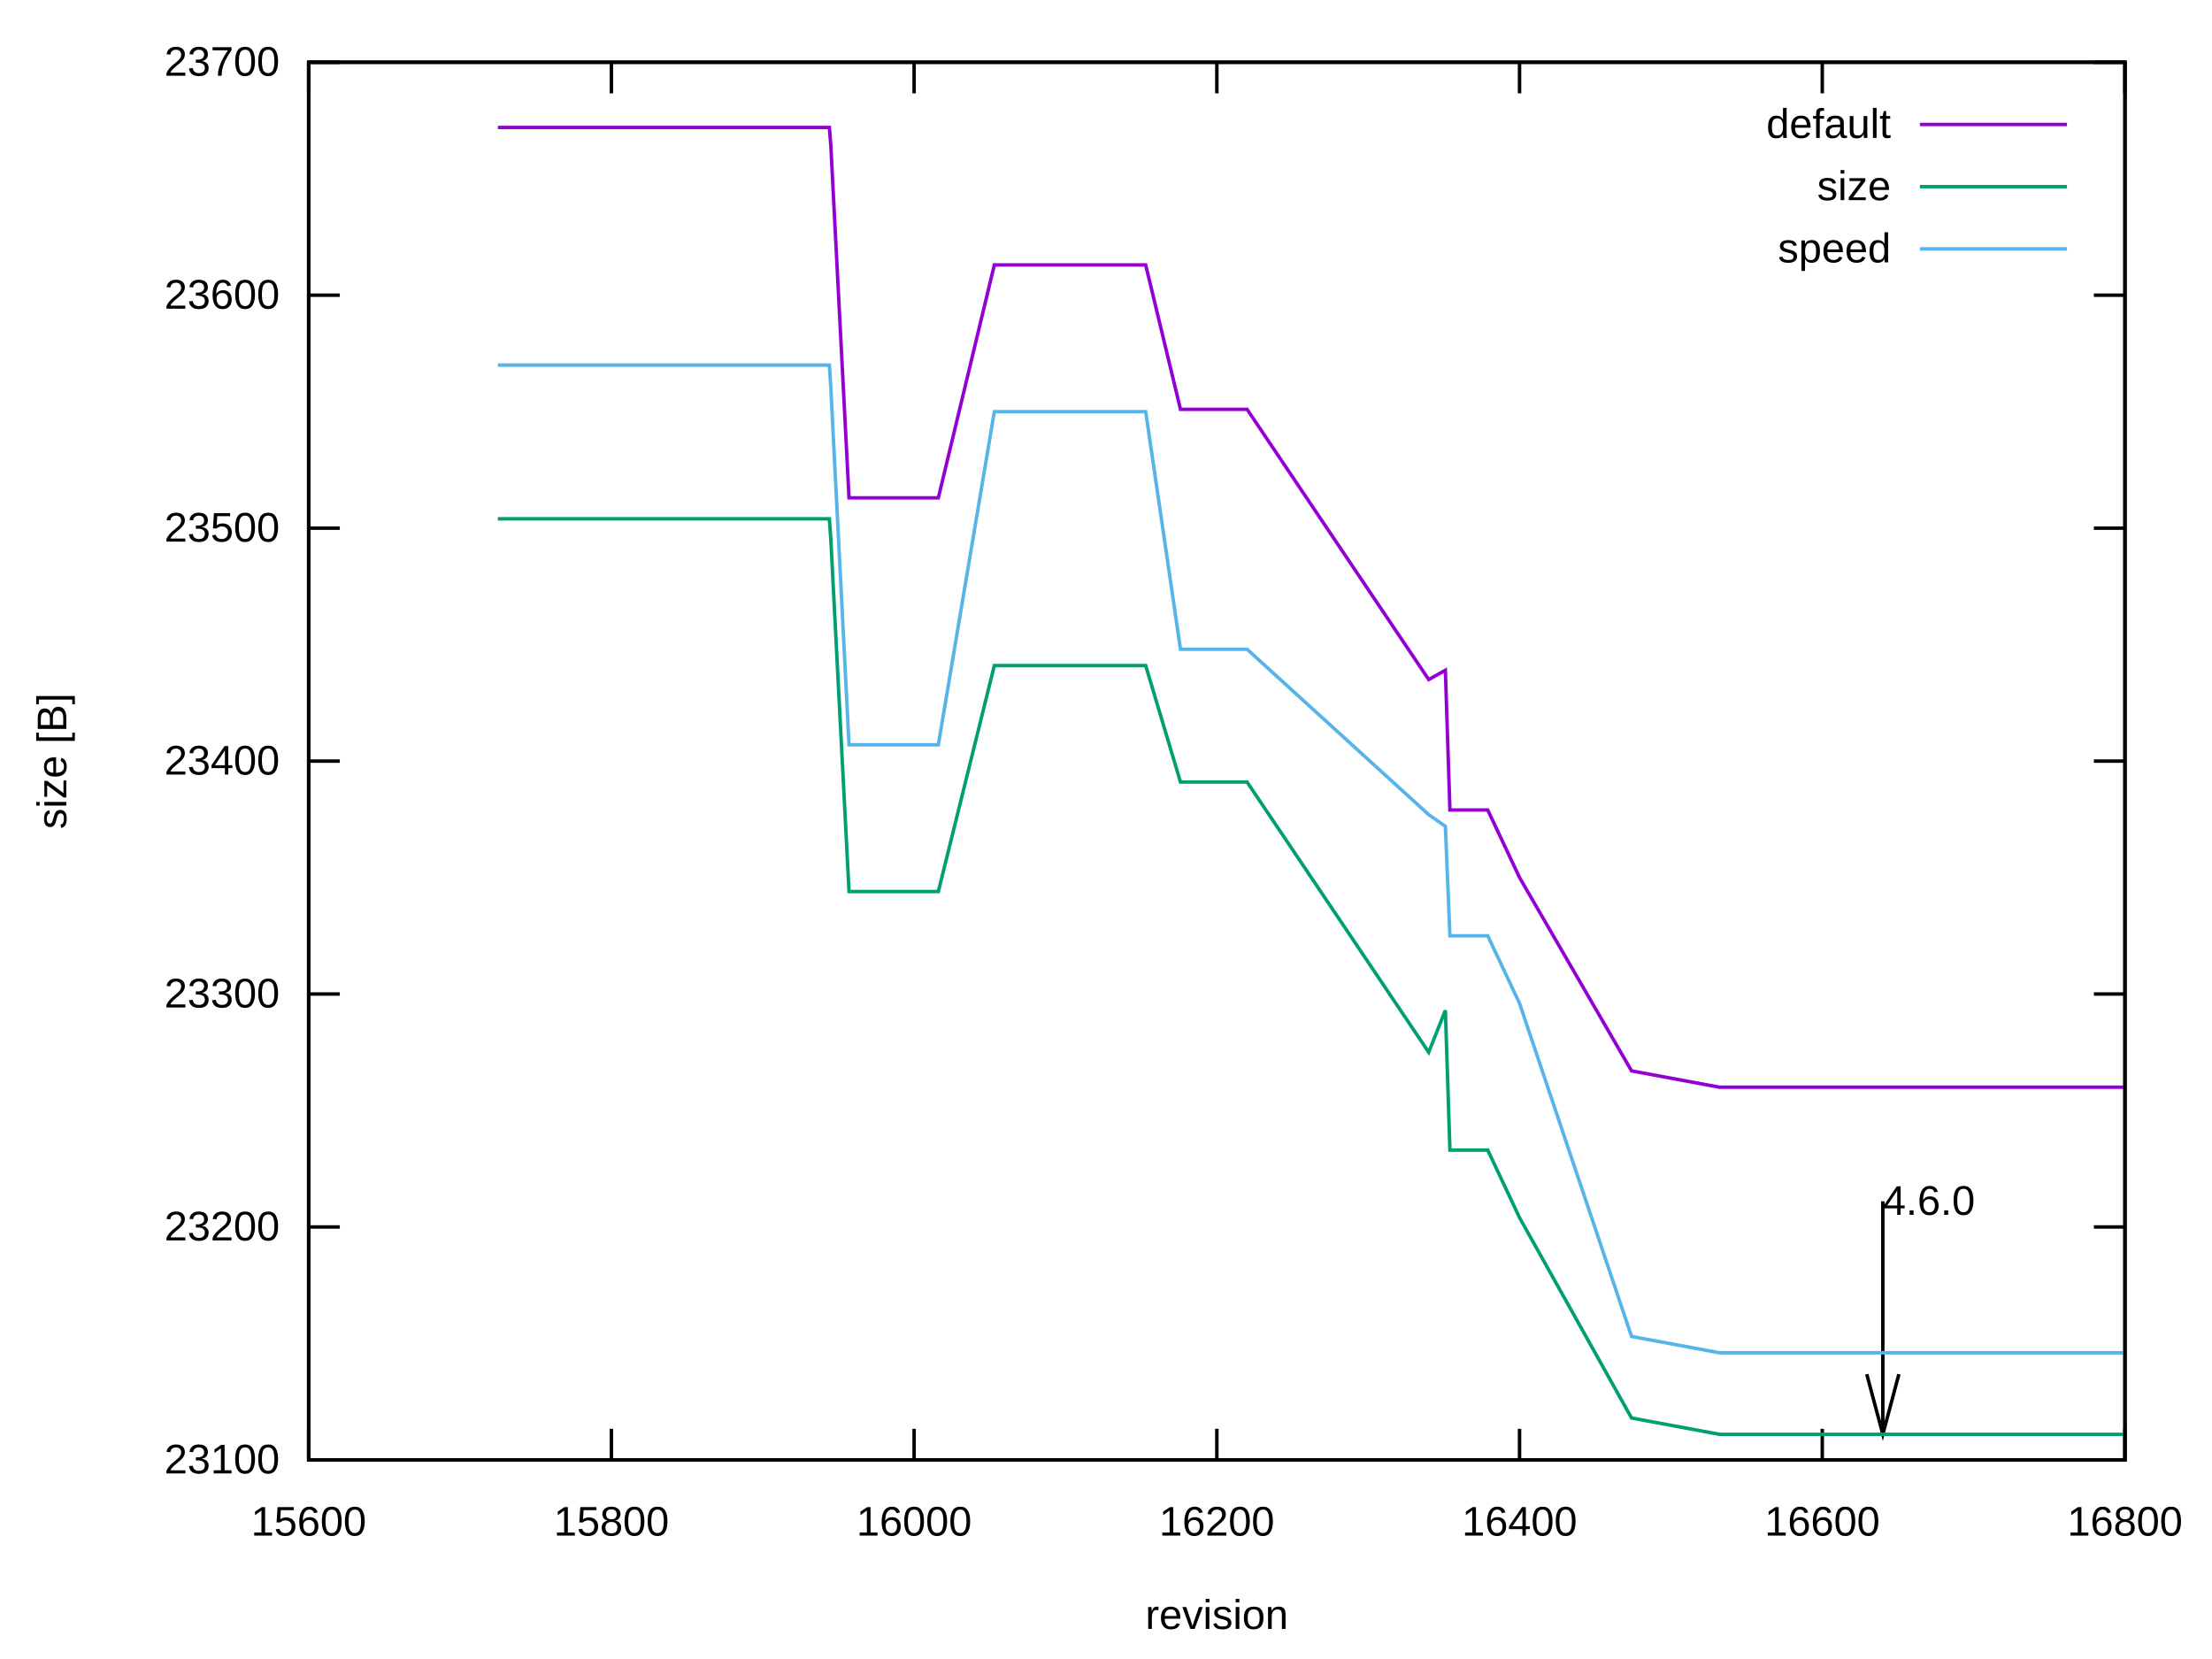
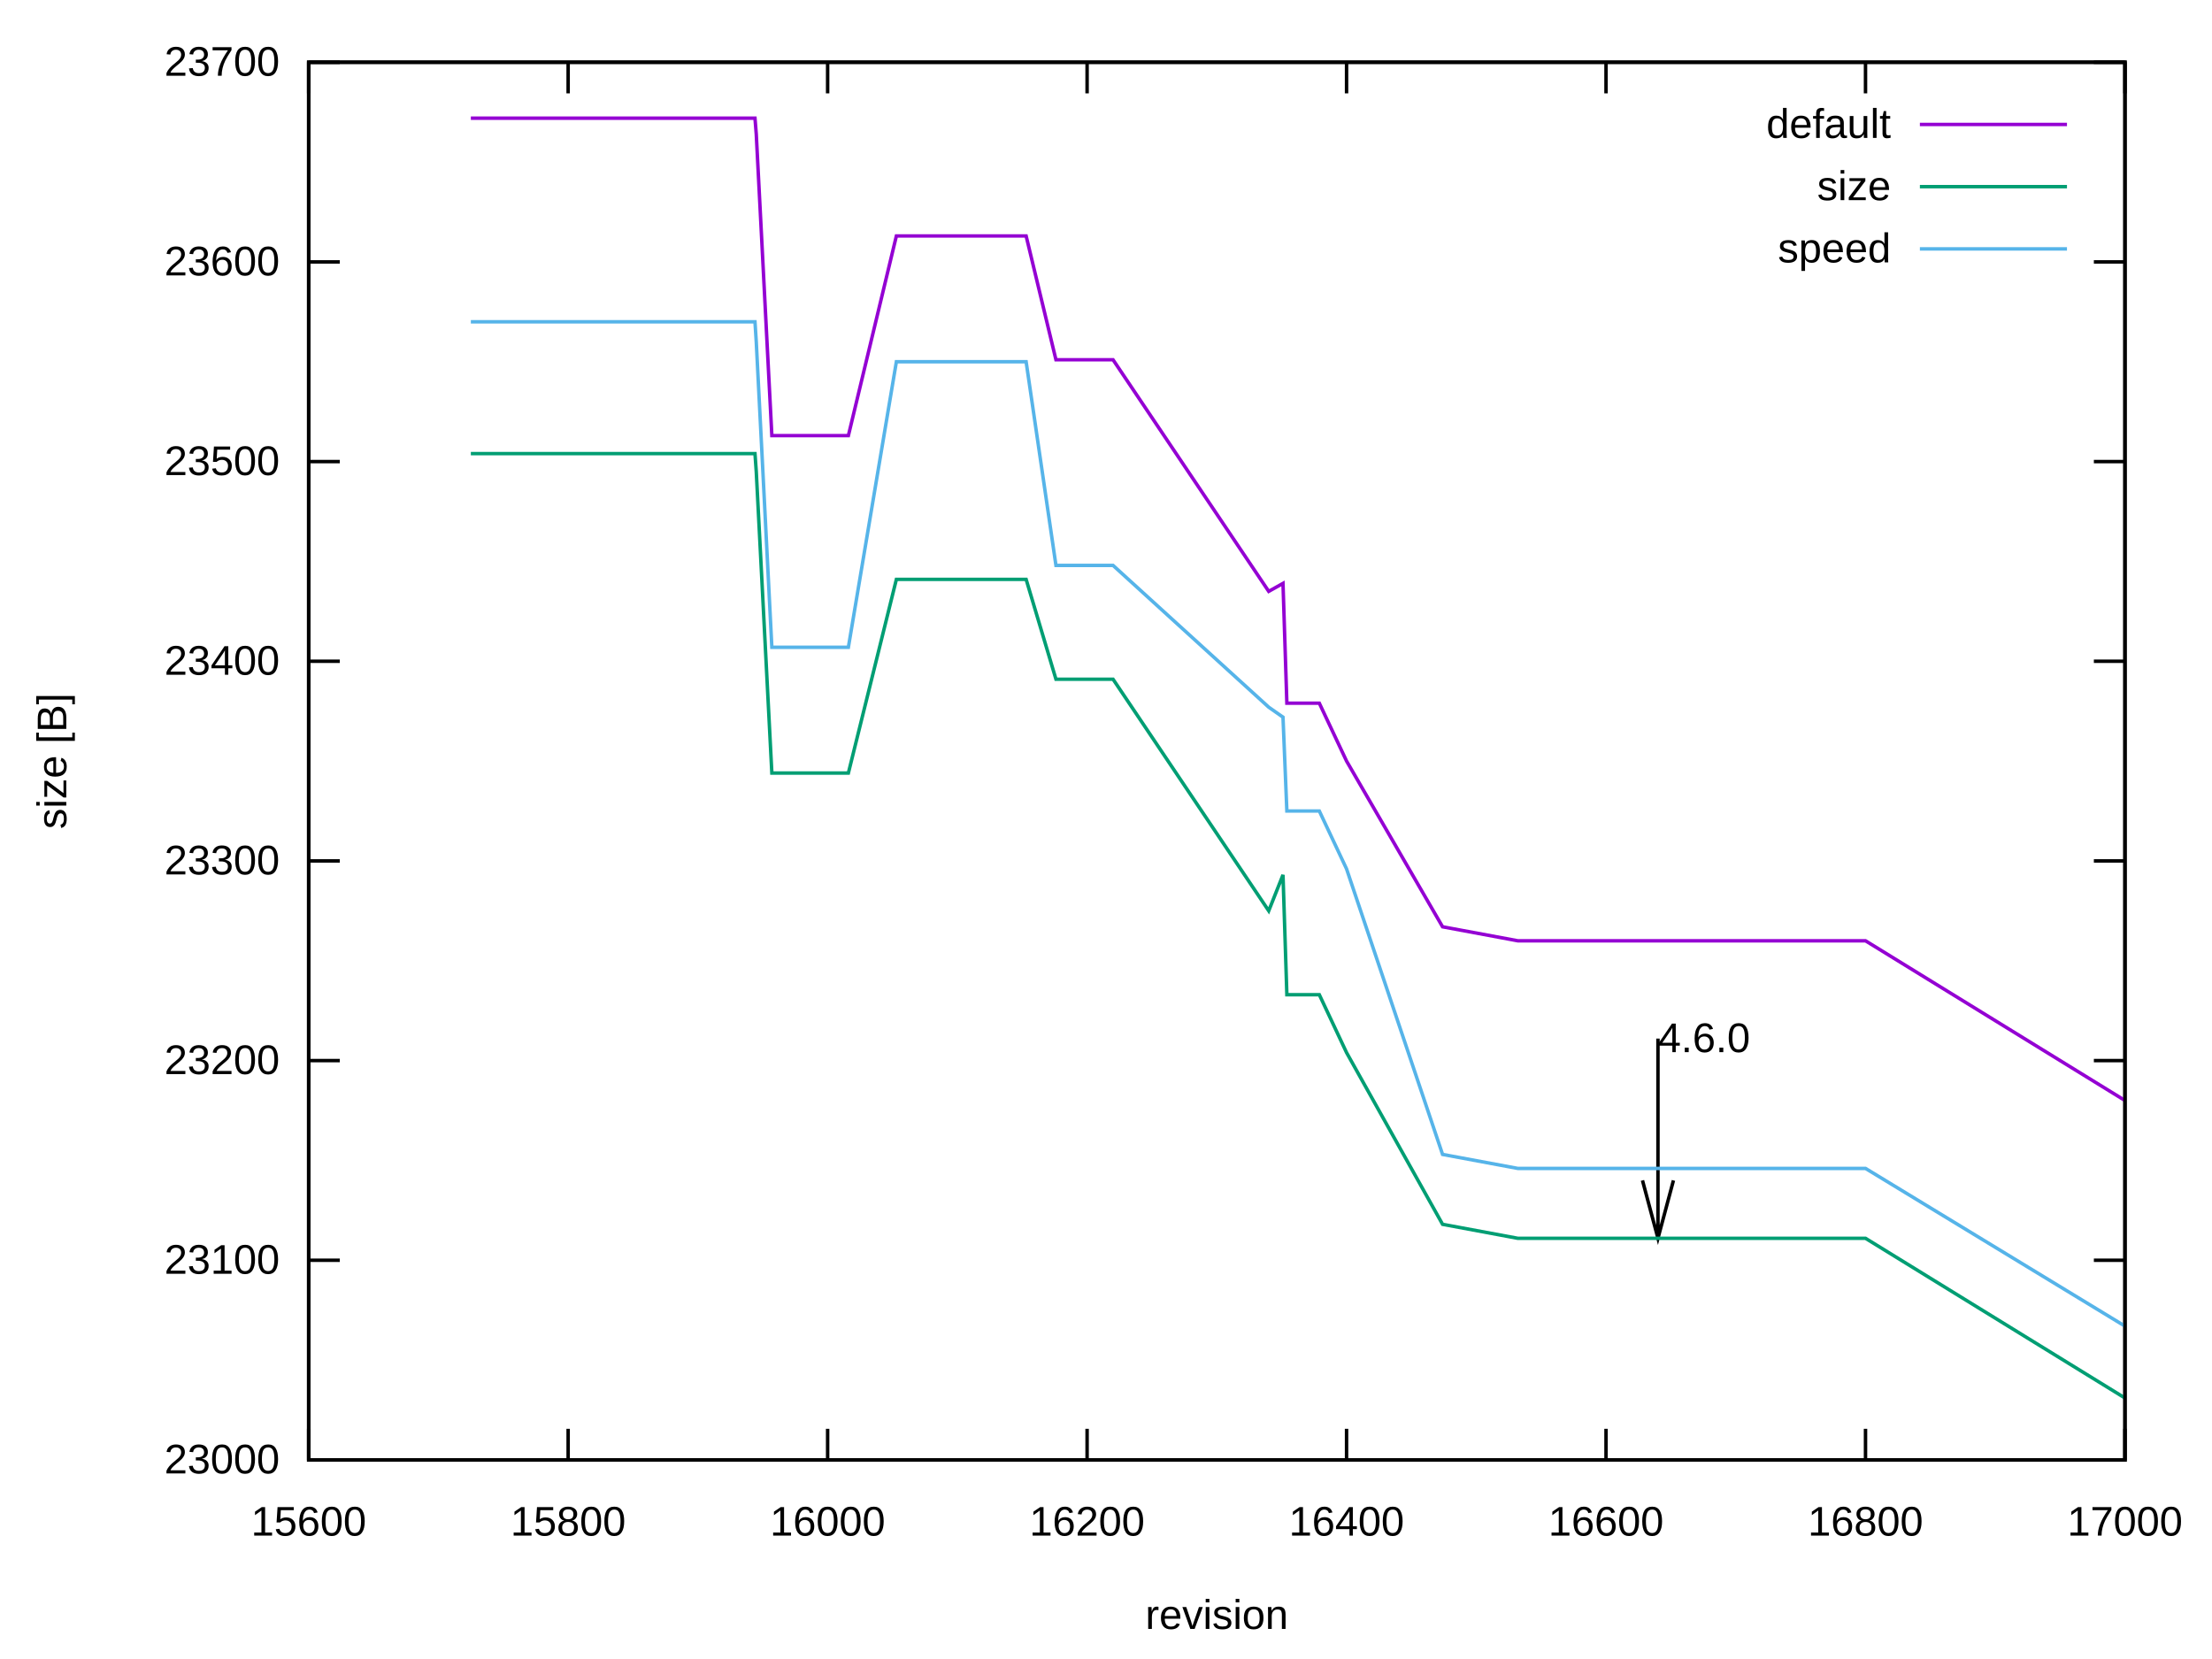
<svg xmlns="http://www.w3.org/2000/svg" xmlns:xlink="http://www.w3.org/1999/xlink" width="640" height="480" viewBox="0 0 640 480">
  <g id="gnuplot_canvas">
    <rect x="0" y="0" width="640" height="480" fill="none" />
    <defs>
      <circle id="gpDot" r="0.5" stroke-width="0.5" stroke="currentColor" />
      <path id="gpPt0" stroke-width="0.222" stroke="currentColor" d="M-1,0 h2 M0,-1 v2" />
      <path id="gpPt1" stroke-width="0.222" stroke="currentColor" d="M-1,-1 L1,1 M1,-1 L-1,1" />
      <path id="gpPt2" stroke-width="0.222" stroke="currentColor" d="M-1,0 L1,0 M0,-1 L0,1 M-1,-1 L1,1 M-1,1 L1,-1" />
      <rect id="gpPt3" stroke-width="0.222" stroke="currentColor" x="-1" y="-1" width="2" height="2" />
      <rect id="gpPt4" stroke-width="0.222" stroke="currentColor" fill="currentColor" x="-1" y="-1" width="2" height="2" />
      <circle id="gpPt5" stroke-width="0.222" stroke="currentColor" cx="0" cy="0" r="1" />
      <use xlink:href="#gpPt5" id="gpPt6" fill="currentColor" stroke="none" />
      <path id="gpPt7" stroke-width="0.222" stroke="currentColor" d="M0,-1.33 L-1.33,0.67 L1.33,0.67 z" />
      <use xlink:href="#gpPt7" id="gpPt8" fill="currentColor" stroke="none" />
      <use xlink:href="#gpPt7" id="gpPt9" stroke="currentColor" transform="rotate(180)" />
      <use xlink:href="#gpPt9" id="gpPt10" fill="currentColor" stroke="none" />
      <use xlink:href="#gpPt3" id="gpPt11" stroke="currentColor" transform="rotate(45)" />
      <use xlink:href="#gpPt11" id="gpPt12" fill="currentColor" stroke="none" />
      <path id="gpPt13" stroke-width="0.222" stroke="currentColor" d="M0,1.330 L1.265,0.411 L0.782,-1.067 L-0.782,-1.076 L-1.265,0.411 z" />
      <use xlink:href="#gpPt13" id="gpPt14" fill="currentColor" stroke="none" />
      <filter id="textbox" filterUnits="objectBoundingBox" x="0" y="0" height="1" width="1">
        <feFlood flood-color="white" flood-opacity="1" result="bgnd" />
        <feComposite in="SourceGraphic" in2="bgnd" operator="atop" />
      </filter>
      <filter id="greybox" filterUnits="objectBoundingBox" x="0" y="0" height="1" width="1">
        <feFlood flood-color="lightgrey" flood-opacity="1" result="grey" />
        <feComposite in="SourceGraphic" in2="grey" operator="atop" />
      </filter>
    </defs>
    <g fill="none" color="white" stroke="currentColor" stroke-width="1.00" stroke-linecap="butt" stroke-linejoin="miter">
</g>
    <g fill="none" color="black" stroke="currentColor" stroke-width="1.00" stroke-linecap="butt" stroke-linejoin="miter">
      <path stroke="black" d="M89.31,422.40 L98.31,422.40 M614.82,422.40 L605.82,422.40  " />
      <g transform="translate(80.92,426.30)" stroke="none" fill="black" font-family="Arial" font-size="12.00" text-anchor="end">
        <text>
+           <tspan font-family="Arial"> 23000</tspan>
+         </text>
+       </g>
+     </g>
+     <g fill="none" color="black" stroke="currentColor" stroke-width="1.00" stroke-linecap="butt" stroke-linejoin="miter">
+       <path stroke="black" d="M89.31,364.63 L98.31,364.63 M614.82,364.63 L605.82,364.63  " />
+       <g transform="translate(80.92,368.53)" stroke="none" fill="black" font-family="Arial" font-size="12.00" text-anchor="end">
+         <text>
          <tspan font-family="Arial"> 23100</tspan>
        </text>
      </g>
    </g>
    <g fill="none" color="black" stroke="currentColor" stroke-width="1.00" stroke-linecap="butt" stroke-linejoin="miter">
-       <path stroke="black" d="M89.31,355.00 L98.31,355.00 M614.82,355.00 L605.82,355.00  " />
-       <g transform="translate(80.92,358.90)" stroke="none" fill="black" font-family="Arial" font-size="12.00" text-anchor="end">
+       <path stroke="black" d="M89.31,306.86 L98.31,306.86 M614.82,306.86 L605.82,306.86  " />
+       <g transform="translate(80.92,310.76)" stroke="none" fill="black" font-family="Arial" font-size="12.00" text-anchor="end">
        <text>
          <tspan font-family="Arial"> 23200</tspan>
        </text>
      </g>
    </g>
    <g fill="none" color="black" stroke="currentColor" stroke-width="1.00" stroke-linecap="butt" stroke-linejoin="miter">
-       <path stroke="black" d="M89.31,287.60 L98.31,287.60 M614.82,287.60 L605.82,287.60  " />
-       <g transform="translate(80.92,291.50)" stroke="none" fill="black" font-family="Arial" font-size="12.00" text-anchor="end">
+       <path stroke="black" d="M89.31,249.09 L98.31,249.09 M614.82,249.09 L605.82,249.09  " />
+       <g transform="translate(80.92,252.99)" stroke="none" fill="black" font-family="Arial" font-size="12.00" text-anchor="end">
        <text>
          <tspan font-family="Arial"> 23300</tspan>
        </text>
      </g>
    </g>
    <g fill="none" color="black" stroke="currentColor" stroke-width="1.00" stroke-linecap="butt" stroke-linejoin="miter">
-       <path stroke="black" d="M89.31,220.21 L98.31,220.21 M614.82,220.21 L605.82,220.21  " />
-       <g transform="translate(80.92,224.11)" stroke="none" fill="black" font-family="Arial" font-size="12.00" text-anchor="end">
+       <path stroke="black" d="M89.31,191.32 L98.31,191.32 M614.82,191.32 L605.82,191.32  " />
+       <g transform="translate(80.92,195.22)" stroke="none" fill="black" font-family="Arial" font-size="12.00" text-anchor="end">
        <text>
          <tspan font-family="Arial"> 23400</tspan>
        </text>
      </g>
    </g>
    <g fill="none" color="black" stroke="currentColor" stroke-width="1.00" stroke-linecap="butt" stroke-linejoin="miter">
-       <path stroke="black" d="M89.31,152.81 L98.31,152.81 M614.82,152.81 L605.82,152.81  " />
-       <g transform="translate(80.92,156.71)" stroke="none" fill="black" font-family="Arial" font-size="12.00" text-anchor="end">
+       <path stroke="black" d="M89.31,133.55 L98.31,133.55 M614.82,133.55 L605.82,133.55  " />
+       <g transform="translate(80.92,137.45)" stroke="none" fill="black" font-family="Arial" font-size="12.00" text-anchor="end">
        <text>
          <tspan font-family="Arial"> 23500</tspan>
        </text>
      </g>
    </g>
    <g fill="none" color="black" stroke="currentColor" stroke-width="1.00" stroke-linecap="butt" stroke-linejoin="miter">
-       <path stroke="black" d="M89.31,85.41 L98.31,85.41 M614.82,85.41 L605.82,85.41  " />
-       <g transform="translate(80.92,89.31)" stroke="none" fill="black" font-family="Arial" font-size="12.00" text-anchor="end">
+       <path stroke="black" d="M89.31,75.78 L98.31,75.78 M614.82,75.78 L605.82,75.78  " />
+       <g transform="translate(80.92,79.68)" stroke="none" fill="black" font-family="Arial" font-size="12.00" text-anchor="end">
        <text>
          <tspan font-family="Arial"> 23600</tspan>
        </text>
      </g>
    </g>
    <g fill="none" color="black" stroke="currentColor" stroke-width="1.00" stroke-linecap="butt" stroke-linejoin="miter">
      <path stroke="black" d="M89.31,18.01 L98.31,18.01 M614.82,18.01 L605.82,18.01  " />
      <g transform="translate(80.92,21.91)" stroke="none" fill="black" font-family="Arial" font-size="12.00" text-anchor="end">
        <text>
          <tspan font-family="Arial"> 23700</tspan>
        </text>
      </g>
    </g>
    <g fill="none" color="black" stroke="currentColor" stroke-width="1.00" stroke-linecap="butt" stroke-linejoin="miter">
      <path stroke="black" d="M89.31,422.40 L89.31,413.40 M89.31,18.01 L89.31,27.01  " />
      <g transform="translate(89.31,444.30)" stroke="none" fill="black" font-family="Arial" font-size="12.00" text-anchor="middle">
        <text>
          <tspan font-family="Arial"> 15600</tspan>
        </text>
      </g>
    </g>
    <g fill="none" color="black" stroke="currentColor" stroke-width="1.00" stroke-linecap="butt" stroke-linejoin="miter">
-       <path stroke="black" d="M176.90,422.40 L176.90,413.40 M176.90,18.01 L176.90,27.01  " />
-       <g transform="translate(176.90,444.30)" stroke="none" fill="black" font-family="Arial" font-size="12.00" text-anchor="middle">
+       <path stroke="black" d="M164.38,422.40 L164.38,413.40 M164.38,18.01 L164.38,27.01  " />
+       <g transform="translate(164.38,444.30)" stroke="none" fill="black" font-family="Arial" font-size="12.00" text-anchor="middle">
        <text>
          <tspan font-family="Arial"> 15800</tspan>
        </text>
      </g>
    </g>
    <g fill="none" color="black" stroke="currentColor" stroke-width="1.00" stroke-linecap="butt" stroke-linejoin="miter">
-       <path stroke="black" d="M264.48,422.40 L264.48,413.40 M264.48,18.01 L264.48,27.01  " />
-       <g transform="translate(264.48,444.30)" stroke="none" fill="black" font-family="Arial" font-size="12.00" text-anchor="middle">
+       <path stroke="black" d="M239.46,422.40 L239.46,413.40 M239.46,18.01 L239.46,27.01  " />
+       <g transform="translate(239.46,444.30)" stroke="none" fill="black" font-family="Arial" font-size="12.00" text-anchor="middle">
        <text>
          <tspan font-family="Arial"> 16000</tspan>
        </text>
      </g>
    </g>
    <g fill="none" color="black" stroke="currentColor" stroke-width="1.00" stroke-linecap="butt" stroke-linejoin="miter">
-       <path stroke="black" d="M352.07,422.40 L352.07,413.40 M352.07,18.01 L352.07,27.01  " />
-       <g transform="translate(352.07,444.30)" stroke="none" fill="black" font-family="Arial" font-size="12.00" text-anchor="middle">
+       <path stroke="black" d="M314.53,422.40 L314.53,413.40 M314.53,18.01 L314.53,27.01  " />
+       <g transform="translate(314.53,444.30)" stroke="none" fill="black" font-family="Arial" font-size="12.00" text-anchor="middle">
        <text>
          <tspan font-family="Arial"> 16200</tspan>
        </text>
      </g>
    </g>
    <g fill="none" color="black" stroke="currentColor" stroke-width="1.00" stroke-linecap="butt" stroke-linejoin="miter">
-       <path stroke="black" d="M439.65,422.40 L439.65,413.40 M439.65,18.01 L439.65,27.01  " />
-       <g transform="translate(439.65,444.30)" stroke="none" fill="black" font-family="Arial" font-size="12.00" text-anchor="middle">
+       <path stroke="black" d="M389.60,422.40 L389.60,413.40 M389.60,18.01 L389.60,27.01  " />
+       <g transform="translate(389.60,444.30)" stroke="none" fill="black" font-family="Arial" font-size="12.00" text-anchor="middle">
        <text>
          <tspan font-family="Arial"> 16400</tspan>
        </text>
      </g>
    </g>
    <g fill="none" color="black" stroke="currentColor" stroke-width="1.00" stroke-linecap="butt" stroke-linejoin="miter">
-       <path stroke="black" d="M527.24,422.40 L527.24,413.40 M527.24,18.01 L527.24,27.01  " />
-       <g transform="translate(527.24,444.30)" stroke="none" fill="black" font-family="Arial" font-size="12.00" text-anchor="middle">
+       <path stroke="black" d="M464.67,422.40 L464.67,413.40 M464.67,18.01 L464.67,27.01  " />
+       <g transform="translate(464.67,444.30)" stroke="none" fill="black" font-family="Arial" font-size="12.00" text-anchor="middle">
        <text>
          <tspan font-family="Arial"> 16600</tspan>
+         </text>
+       </g>
+     </g>
+     <g fill="none" color="black" stroke="currentColor" stroke-width="1.00" stroke-linecap="butt" stroke-linejoin="miter">
+       <path stroke="black" d="M539.75,422.40 L539.75,413.40 M539.75,18.01 L539.75,27.01  " />
+       <g transform="translate(539.75,444.30)" stroke="none" fill="black" font-family="Arial" font-size="12.00" text-anchor="middle">
+         <text>
+           <tspan font-family="Arial"> 16800</tspan>
        </text>
      </g>
    </g>
    <g fill="none" color="black" stroke="currentColor" stroke-width="1.00" stroke-linecap="butt" stroke-linejoin="miter">
      <path stroke="black" d="M614.82,422.40 L614.82,413.40 M614.82,18.01 L614.82,27.01  " />
      <g transform="translate(614.82,444.30)" stroke="none" fill="black" font-family="Arial" font-size="12.00" text-anchor="middle">
        <text>
-           <tspan font-family="Arial"> 16800</tspan>
+           <tspan font-family="Arial"> 17000</tspan>
        </text>
      </g>
    </g>
    <g fill="none" color="black" stroke="currentColor" stroke-width="1.00" stroke-linecap="butt" stroke-linejoin="miter">
</g>
    <g fill="none" color="black" stroke="currentColor" stroke-width="1.00" stroke-linecap="butt" stroke-linejoin="miter">
      <path stroke="black" d="M89.31,18.01 L89.31,422.40 L614.82,422.40 L614.82,18.01 L89.31,18.01 Z  " />
-       <g transform="translate(544.75,351.49)" stroke="none" fill="black" font-family="Arial" font-size="12.00" text-anchor="start">
+       <g transform="translate(479.69,304.41)" stroke="none" fill="black" font-family="Arial" font-size="12.00" text-anchor="start">
        <text>
          <tspan font-family="Arial">4.6.0</tspan>
        </text>
      </g>
    </g>
    <g fill="none" color="black" stroke="currentColor" stroke-width="1.00" stroke-linecap="butt" stroke-linejoin="miter">
-       <path stroke="black" d="M540.11,397.60 L544.76,414.98 L549.41,397.60 M544.76,347.58 L544.76,414.98  " />
+       <path stroke="black" d="M475.22,341.53 L479.70,358.27 L484.18,341.53 M479.70,300.50 L479.70,358.27  " />
    </g>
    <g fill="none" color="black" stroke="currentColor" stroke-width="1.00" stroke-linecap="butt" stroke-linejoin="miter">
</g>
    <g id="gnuplot_plot_1">
      <g fill="none" color="black" stroke="currentColor" stroke-width="1.00" stroke-linecap="butt" stroke-linejoin="miter">
        <g transform="translate(547.09,39.91)" stroke="none" fill="black" font-family="Arial" font-size="12.00" text-anchor="end">
          <text>
            <tspan font-family="Arial">default</tspan>
          </text>
        </g>
      </g>
      <g fill="none" color="black" stroke="currentColor" stroke-width="1.00" stroke-linecap="butt" stroke-linejoin="miter">
-         <path stroke="rgb(148,   0, 211)" d="M555.48,36.01 L598.04,36.01 M144.05,36.88 L162.88,36.88 L216.31,36.88 L216.75,36.88 L239.96,36.88 L240.39,42.27   L245.65,144.04 L271.49,144.04 L287.69,76.65 L331.48,76.65 L341.55,118.43 L360.82,118.43 L413.37,196.62 L418.19,193.92   L419.51,234.36 L430.45,234.36 L439.65,253.90 L472.06,309.84 L497.46,314.56 L544.75,314.56 L545.63,314.56 L558.33,314.56   L571.03,314.56 L582.41,314.56 L594.24,314.56 L614.82,314.56  " />
+         <path stroke="rgb(148,   0, 211)" d="M555.48,36.01 L598.04,36.01 M136.23,34.19 L152.37,34.19 L198.17,34.19 L198.54,34.19 L218.44,34.19 L218.81,38.81   L223.32,126.04 L245.46,126.04 L259.35,68.27 L296.89,68.27 L305.52,104.09 L322.04,104.09 L367.08,171.10 L371.21,168.79   L372.33,203.45 L381.72,203.45 L389.60,220.20 L417.38,268.15 L439.15,272.20 L479.69,272.20 L480.44,272.20 L491.33,272.20   L502.21,272.20 L511.97,272.20 L522.11,272.20 L539.75,272.20 L614.82,318.41  " />
      </g>
    </g>
    <g id="gnuplot_plot_2">
      <g fill="none" color="black" stroke="currentColor" stroke-width="1.00" stroke-linecap="butt" stroke-linejoin="miter">
        <g transform="translate(547.09,57.91)" stroke="none" fill="black" font-family="Arial" font-size="12.00" text-anchor="end">
          <text>
            <tspan font-family="Arial">size</tspan>
          </text>
        </g>
      </g>
      <g fill="none" color="black" stroke="currentColor" stroke-width="1.00" stroke-linecap="butt" stroke-linejoin="miter">
-         <path stroke="rgb(  0, 158, 115)" d="M555.48,54.01 L598.04,54.01 M144.05,150.11 L162.88,150.11 L216.31,150.11 L216.75,150.11 L239.96,150.11 L240.39,156.18   L245.65,257.95 L271.49,257.95 L287.69,192.57 L331.48,192.57 L341.55,226.27 L360.82,226.27 L413.37,304.45 L418.19,292.32   L419.51,332.76 L430.45,332.76 L439.65,352.31 L472.06,410.27 L497.46,414.99 L544.75,414.99 L545.63,414.99 L558.33,414.99   L571.03,414.99 L582.41,414.99 L594.24,414.99 L614.82,414.99  " />
+         <path stroke="rgb(  0, 158, 115)" d="M555.48,54.01 L598.04,54.01 M136.23,131.24 L152.37,131.24 L198.17,131.24 L198.54,131.24 L218.44,131.24 L218.81,136.44   L223.32,223.67 L245.46,223.67 L259.35,167.63 L296.89,167.63 L305.52,196.52 L322.04,196.52 L367.08,263.53 L371.21,253.13   L372.33,287.80 L381.72,287.80 L389.60,304.55 L417.38,354.23 L439.15,358.28 L479.69,358.28 L480.44,358.28 L491.33,358.28   L502.21,358.28 L511.97,358.28 L522.11,358.28 L539.75,358.28 L614.82,404.49  " />
      </g>
    </g>
    <g id="gnuplot_plot_3">
      <g fill="none" color="black" stroke="currentColor" stroke-width="1.00" stroke-linecap="butt" stroke-linejoin="miter">
        <g transform="translate(547.09,75.91)" stroke="none" fill="black" font-family="Arial" font-size="12.00" text-anchor="end">
          <text>
            <tspan font-family="Arial">speed</tspan>
          </text>
        </g>
      </g>
      <g fill="none" color="black" stroke="currentColor" stroke-width="1.00" stroke-linecap="butt" stroke-linejoin="miter">
-         <path stroke="rgb( 86, 180, 233)" d="M555.48,72.01 L598.04,72.01 M144.05,105.63 L162.88,105.63 L216.31,105.63 L216.75,105.63 L239.96,105.63 L240.39,112.37   L245.65,215.49 L271.49,215.49 L287.69,119.11 L331.48,119.11 L341.55,187.85 L360.82,187.85 L413.37,235.71 L418.19,239.08   L419.51,270.75 L430.45,270.75 L439.65,290.30 L472.06,386.68 L497.46,391.40 L544.75,391.40 L545.63,391.40 L558.33,391.40   L571.03,391.40 L582.41,391.40 L594.24,391.40 L614.82,391.40  " />
+         <path stroke="rgb( 86, 180, 233)" d="M555.48,72.01 L598.04,72.01 M136.23,93.11 L152.37,93.11 L198.17,93.11 L198.54,93.11 L218.44,93.11 L218.81,98.89   L223.32,187.28 L245.46,187.28 L259.35,104.66 L296.89,104.66 L305.52,163.59 L322.04,163.59 L367.08,204.61 L371.21,207.50   L372.33,234.65 L381.72,234.65 L389.60,251.40 L417.38,334.01 L439.15,338.06 L479.69,338.06 L480.44,338.06 L491.33,338.06   L502.21,338.06 L511.97,338.06 L522.11,338.06 L539.75,338.06 L614.82,383.69  " />
      </g>
    </g>
    <g fill="none" color="white" stroke="rgb( 86, 180, 233)" stroke-width="2.00" stroke-linecap="butt" stroke-linejoin="miter">
</g>
    <g fill="none" color="black" stroke="currentColor" stroke-width="2.00" stroke-linecap="butt" stroke-linejoin="miter">
</g>
    <g fill="none" color="black" stroke="black" stroke-width="1.00" stroke-linecap="butt" stroke-linejoin="miter">
</g>
    <g fill="none" color="black" stroke="currentColor" stroke-width="1.00" stroke-linecap="butt" stroke-linejoin="miter">
      <path stroke="black" d="M89.31,18.01 L89.31,422.40 L614.82,422.40 L614.82,18.01 L89.31,18.01 Z  " />
      <g transform="translate(19.18,220.21) rotate(270.00)" stroke="none" fill="black" font-family="Arial" font-size="12.00" text-anchor="middle">
        <text>
          <tspan font-family="Arial">size [B]</tspan>
        </text>
      </g>
    </g>
    <g fill="none" color="black" stroke="currentColor" stroke-width="1.00" stroke-linecap="butt" stroke-linejoin="miter">
      <g transform="translate(352.06,471.30)" stroke="none" fill="black" font-family="Arial" font-size="12.00" text-anchor="middle">
        <text>
          <tspan font-family="Arial">revision</tspan>
        </text>
      </g>
    </g>
    <g fill="none" color="black" stroke="currentColor" stroke-width="1.00" stroke-linecap="butt" stroke-linejoin="miter">
</g>
    <g fill="none" color="black" stroke="currentColor" stroke-width="1.00" stroke-linecap="butt" stroke-linejoin="miter">
</g>
  </g>
</svg>
